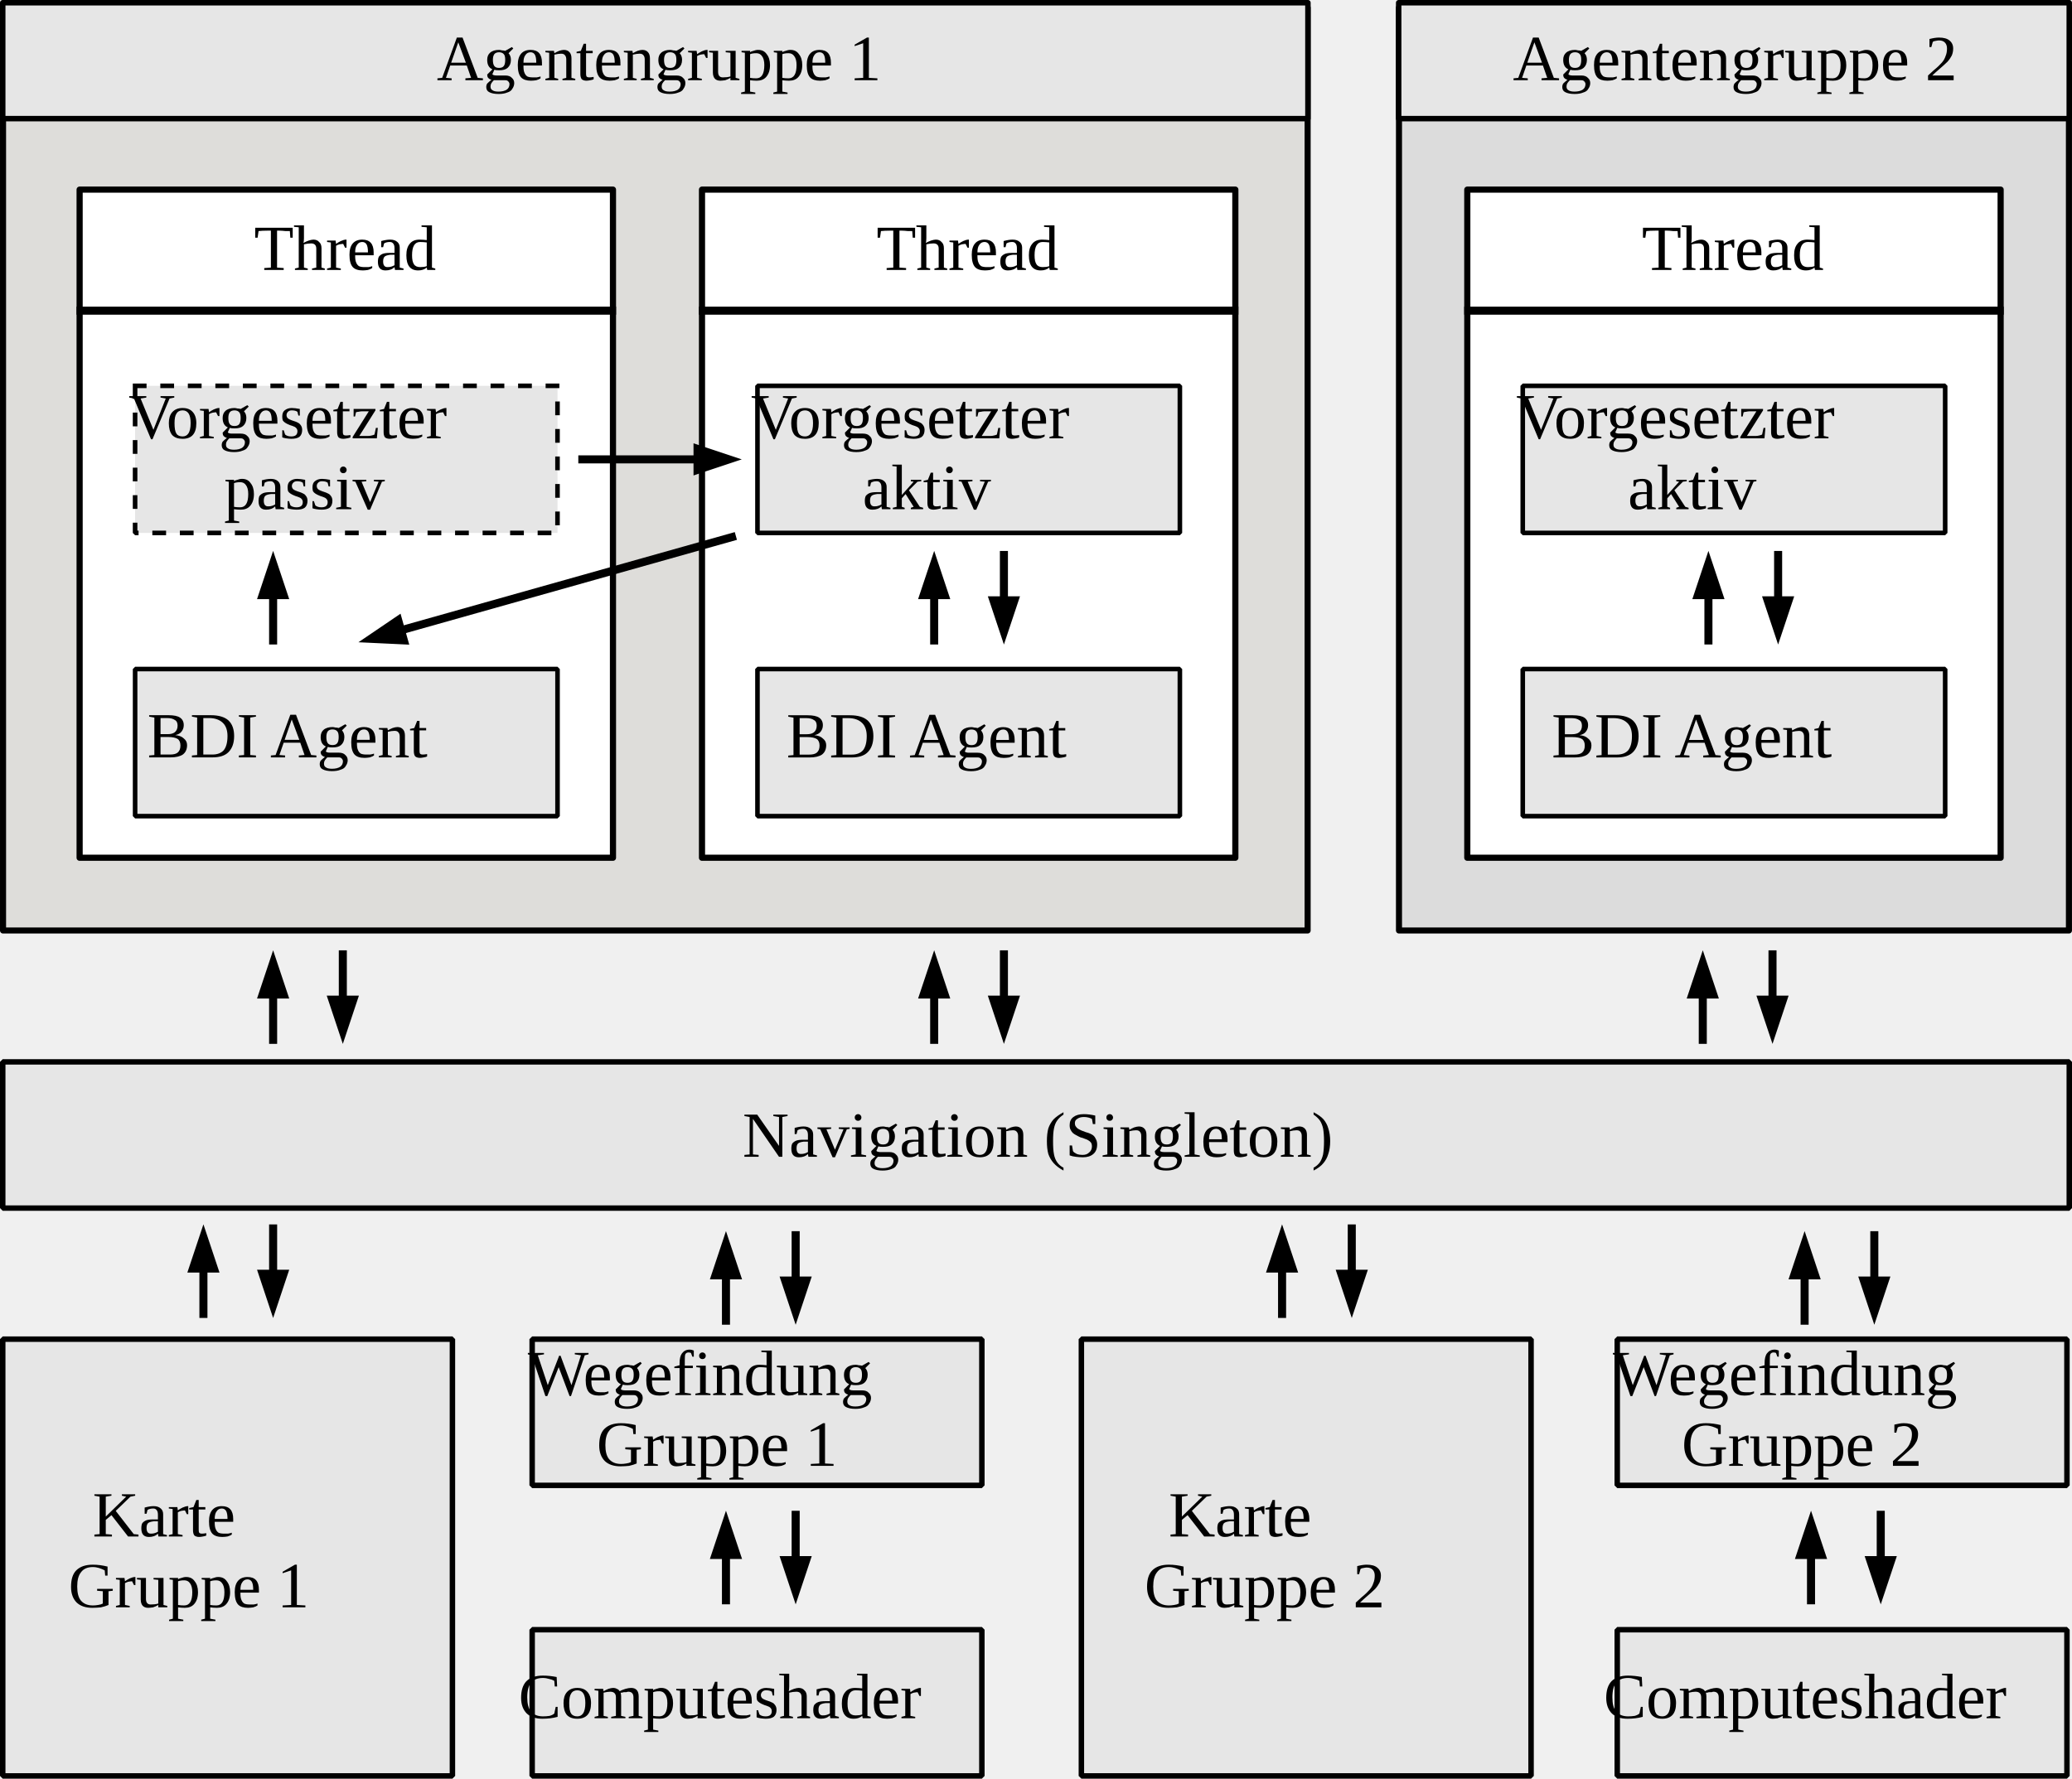
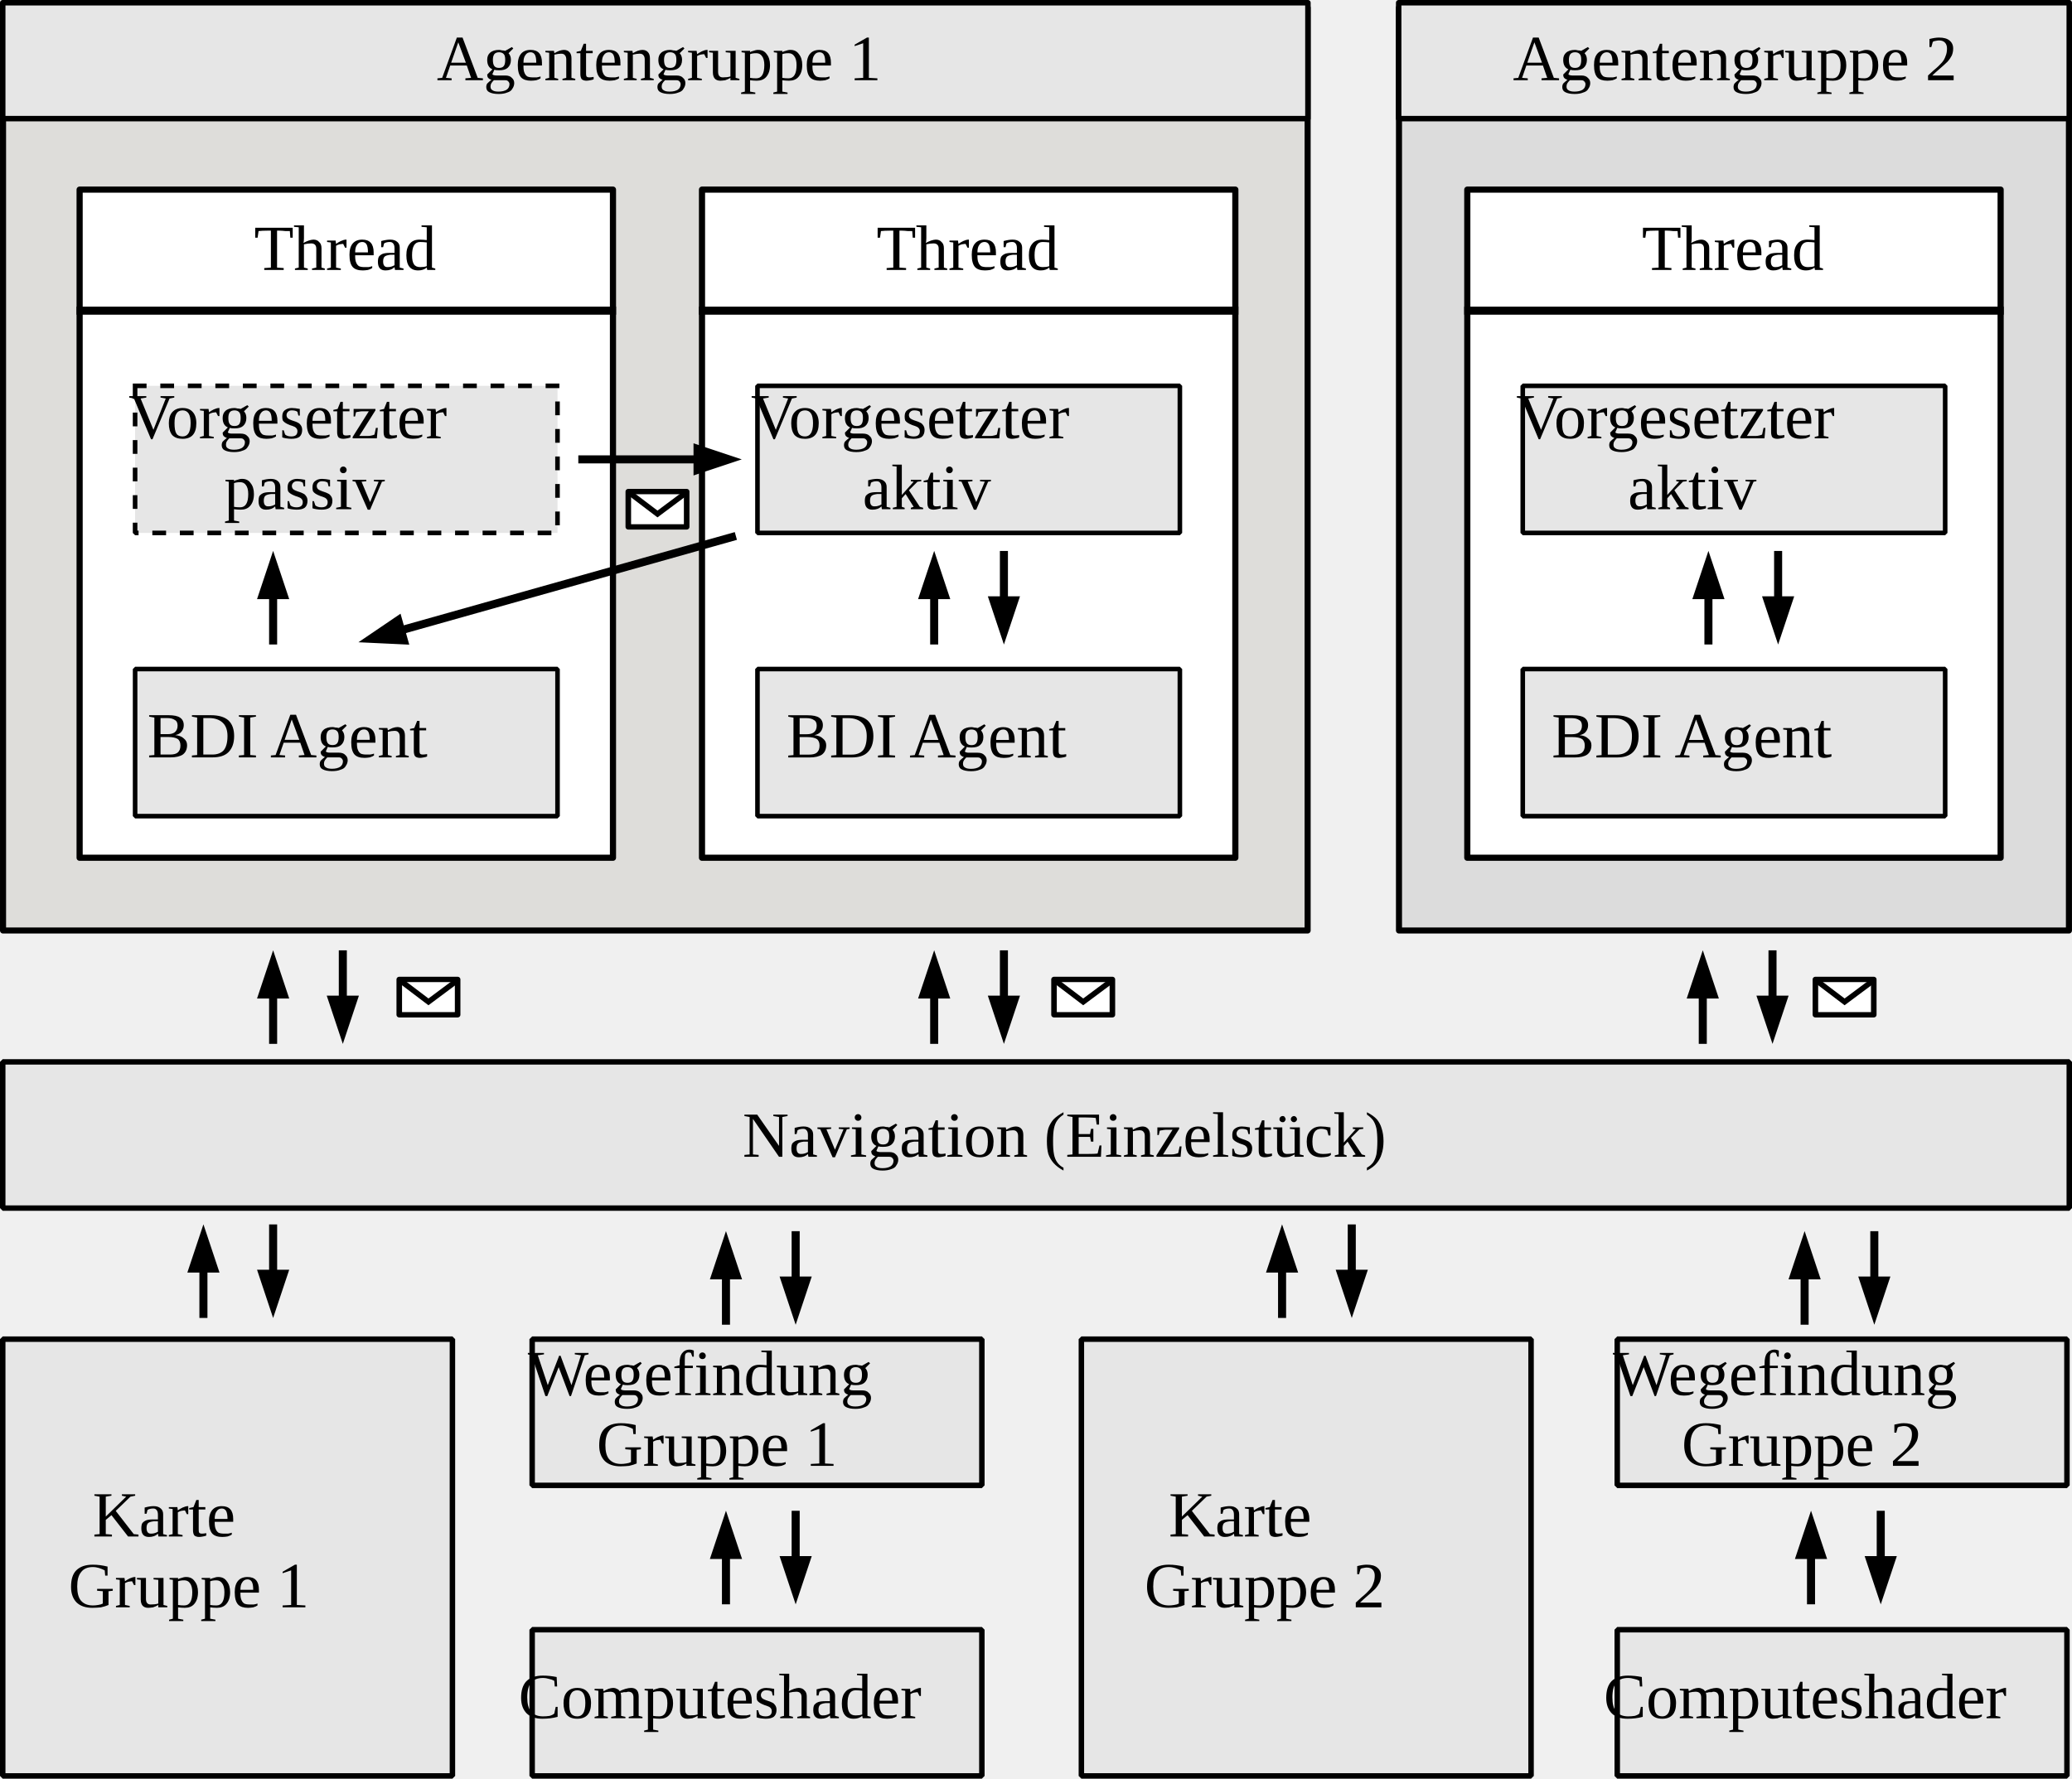
<svg xmlns="http://www.w3.org/2000/svg" width="68.285mm" height="58.632mm" viewBox="0 0 68.285 58.632" version="1.1" id="svg5">
  <defs id="defs2">
    <marker style="overflow:visible" id="TriangleStart" refX="0" refY="0" orient="auto-start-reverse" markerWidth="6" markerHeight="4" viewBox="0 0 5.324 6.155" preserveAspectRatio="none">
      <path transform="scale(0.5)" style="fill:context-stroke;fill-rule:evenodd;stroke:context-stroke;stroke-width:1pt" d="M 5.77,0 -2.88,5 V -5 Z" id="path135" />
    </marker>
  </defs>
  <g id="layer1" transform="translate(-0.435919,-0.4021445)">
    <rect style="fill:#dcdcdc;fill-opacity:1;stroke:#000000;stroke-width:0.2;stroke-linecap:round;stroke-linejoin:round;stroke-dasharray:none" id="rect2828" width="22.079" height="30.42" x="46.541" y="0.655" />
    <rect style="fill:#e6e6e6;fill-opacity:1;stroke:#000000;stroke-width:0.18;stroke-linecap:round;stroke-linejoin:round;stroke-dasharray:none;stroke-opacity:1" id="rect3276" width="22.099" height="3.82" x="46.531" y="0.492" />
    <rect style="fill:#deddda;fill-opacity:1;stroke:#000000;stroke-width:0.2;stroke-linecap:round;stroke-linejoin:round;stroke-dasharray:none" id="rect2749" width="42.994" height="30.42" x="0.536" y="0.655" />
    <rect style="fill:#e6e6e6;fill-opacity:1;stroke:#000000;stroke-width:0.18;stroke-linecap:round;stroke-linejoin:round;stroke-dasharray:none;stroke-opacity:1" id="rect2954" width="43.014" height="3.82" x="0.526" y="0.492" />
    <text xml:space="preserve" style="font-style:normal;font-weight:normal;font-size:2.117px;line-height:1.1;font-family:sans-serif;letter-spacing:0px;word-spacing:0px;fill:#000000;fill-opacity:1;stroke:none;stroke-width:0.265" x="50.299" y="3.045" id="text2832">
      <tspan style="font-style:normal;font-variant:normal;font-weight:normal;font-stretch:normal;font-size:2.117px;font-family:'Times New Roman';-inkscape-font-specification:'Times New Roman, ';stroke-width:0.265" x="50.299" y="3.045" id="tspan2830">Agentengruppe 2</tspan>
    </text>
    <rect style="fill:#e6e6e6;fill-opacity:1;fill-rule:nonzero;stroke:#000000;stroke-width:0.18;stroke-linecap:square;stroke-linejoin:miter;stroke-miterlimit:0;stroke-dasharray:none;stroke-dashoffset:0.302;stroke-opacity:1" id="rect1562" width="68.105" height="4.82" x="0.526" y="35.406" />
    <text xml:space="preserve" style="font-style:normal;font-weight:normal;font-size:2.117px;line-height:1.1;font-family:sans-serif;letter-spacing:0px;word-spacing:0px;fill:#000000;fill-opacity:1;stroke:none;stroke-width:0.265" x="24.906" y="38.536" id="text1566">
-       <tspan style="font-style:normal;font-variant:normal;font-weight:normal;font-stretch:normal;font-size:2.117px;font-family:'Times New Roman';-inkscape-font-specification:'Times New Roman, ';stroke-width:0.265" x="24.906" y="38.536" id="tspan1564">Navigation (Singleton)</tspan>
+       <tspan style="font-style:normal;font-variant:normal;font-weight:normal;font-stretch:normal;font-size:2.117px;font-family:'Times New Roman';-inkscape-font-specification:'Times New Roman, ';stroke-width:0.265" x="24.906" y="38.536" id="tspan1564">Navigation (Einzelstück)</tspan>
    </text>
    <rect style="fill:#e6e6e6;fill-opacity:1;fill-rule:nonzero;stroke:#000000;stroke-width:0.18;stroke-linecap:square;stroke-linejoin:miter;stroke-miterlimit:0;stroke-dasharray:none;stroke-dashoffset:0.302;stroke-opacity:1" id="rect1568" width="14.82" height="14.398" x="0.526" y="44.546" />
    <text xml:space="preserve" style="font-style:normal;font-weight:normal;font-size:2.117px;line-height:1.1;font-family:sans-serif;letter-spacing:0px;word-spacing:0px;fill:#000000;fill-opacity:1;stroke:none;stroke-width:0.265" x="8.028" y="51.052" id="text1572">
      <tspan style="font-style:normal;font-variant:normal;font-weight:normal;font-stretch:normal;font-size:2.117px;font-family:'Times New Roman';-inkscape-font-specification:'Times New Roman, ';text-align:center;text-anchor:middle;stroke-width:0.265" x="8.028" y="51.052" id="tspan1570">Karte </tspan>
      <tspan style="font-style:normal;font-variant:normal;font-weight:normal;font-stretch:normal;font-size:2.117px;font-family:'Times New Roman';-inkscape-font-specification:'Times New Roman, ';text-align:center;text-anchor:middle;stroke-width:0.265" x="8.028" y="53.387" id="tspan5899">Gruppe 1</tspan>
    </text>
    <rect style="fill:#ffffff;fill-opacity:1;stroke:#000000;stroke-width:0.203;stroke-linecap:round;stroke-linejoin:round;stroke-dasharray:none" id="rect2282" width="17.577" height="22.024" x="3.06" y="6.653" />
    <rect style="fill:#e6e6e6;fill-opacity:1;fill-rule:nonzero;stroke:#000000;stroke-width:0.151;stroke-linecap:square;stroke-linejoin:miter;stroke-miterlimit:0;stroke-dasharray:0.302, 0.605;stroke-dashoffset:0;stroke-opacity:1" id="rect1560" width="13.921" height="4.849" x="4.888" y="13.121" />
    <g id="g2156" transform="translate(-60.1214,-21.22109)">
      <rect style="fill:#e6e6e6;fill-opacity:1;fill-rule:nonzero;stroke:#000000;stroke-width:0.151;stroke-linecap:square;stroke-linejoin:miter;stroke-miterlimit:0;stroke-dasharray:none;stroke-dashoffset:0.302;stroke-opacity:1" id="rect2145" width="13.921" height="4.849" x="65.01" y="43.678" />
      <text xml:space="preserve" style="font-style:normal;font-weight:normal;font-size:2.117px;line-height:1.1;font-family:sans-serif;text-align:center;letter-spacing:0px;word-spacing:0px;text-anchor:middle;fill:#000000;fill-opacity:1;stroke:none;stroke-width:0.265" x="71.953" y="46.591" id="text2149">
        <tspan style="font-style:normal;font-variant:normal;font-weight:normal;font-stretch:normal;font-size:2.117px;font-family:'Times New Roman';-inkscape-font-specification:'Times New Roman, ';text-align:center;text-anchor:middle;stroke-width:0.265" x="71.953" y="46.591" id="tspan2147">BDI Agent</tspan>
      </text>
    </g>
    <text xml:space="preserve" style="font-style:normal;font-weight:normal;font-size:2.117px;line-height:1.1;font-family:sans-serif;letter-spacing:0px;word-spacing:0px;fill:#000000;fill-opacity:1;stroke:none;stroke-width:0.265" x="8.817" y="9.301" id="text2286">
      <tspan style="font-style:normal;font-variant:normal;font-weight:normal;font-stretch:normal;font-size:2.117px;font-family:'Times New Roman';-inkscape-font-specification:'Times New Roman, ';stroke-width:0.265" x="8.817" y="9.301" id="tspan2284">Thread</tspan>
    </text>
    <path style="fill:none;stroke:#000000;stroke-width:0.265px;stroke-linecap:butt;stroke-linejoin:miter;stroke-opacity:1" d="M 2.958,10.643 H 20.739" id="path2612" />
    <rect style="fill:#ffffff;fill-opacity:1;stroke:#000000;stroke-width:0.203;stroke-linecap:round;stroke-linejoin:round;stroke-dasharray:none" id="rect2693" width="17.577" height="22.024" x="23.571" y="6.653" />
    <rect style="fill:#e6e6e6;fill-opacity:1;fill-rule:nonzero;stroke:#000000;stroke-width:0.151;stroke-linecap:square;stroke-linejoin:miter;stroke-miterlimit:0;stroke-dasharray:none;stroke-dashoffset:0.302;stroke-opacity:1" id="rect2705" width="13.921" height="4.849" x="25.399" y="22.457" />
    <text xml:space="preserve" style="font-style:normal;font-weight:normal;font-size:2.117px;line-height:1.1;font-family:sans-serif;letter-spacing:0px;word-spacing:0px;fill:#000000;fill-opacity:1;stroke:none;stroke-width:0.265" x="29.328" y="9.301" id="text2715">
      <tspan style="font-style:normal;font-variant:normal;font-weight:normal;font-stretch:normal;font-size:2.117px;font-family:'Times New Roman';-inkscape-font-specification:'Times New Roman, ';stroke-width:0.265" x="29.328" y="9.301" id="tspan2713">Thread</tspan>
    </text>
    <path style="fill:none;stroke:#000000;stroke-width:0.265px;stroke-linecap:butt;stroke-linejoin:miter;stroke-opacity:1" d="M 23.469,10.643 H 41.249" id="path2717" />
    <rect style="fill:#ffffff;fill-opacity:1;stroke:#000000;stroke-width:0.203;stroke-linecap:round;stroke-linejoin:round;stroke-dasharray:none" id="rect2721" width="17.577" height="22.024" x="48.792" y="6.653" />
    <rect style="fill:#e6e6e6;fill-opacity:1;fill-rule:nonzero;stroke:#000000;stroke-width:0.151;stroke-linecap:square;stroke-linejoin:miter;stroke-miterlimit:0;stroke-dasharray:none;stroke-dashoffset:0.302;stroke-opacity:1" id="rect2723" width="13.921" height="4.849" x="50.62" y="13.121" />
    <rect style="fill:#e6e6e6;fill-opacity:1;fill-rule:nonzero;stroke:#000000;stroke-width:0.151;stroke-linecap:square;stroke-linejoin:miter;stroke-miterlimit:0;stroke-dasharray:none;stroke-dashoffset:0.302;stroke-opacity:1" id="rect2733" width="13.921" height="4.849" x="50.62" y="22.457" />
    <text xml:space="preserve" style="font-style:normal;font-weight:normal;font-size:2.117px;line-height:1.1;font-family:sans-serif;letter-spacing:0px;word-spacing:0px;fill:#000000;fill-opacity:1;stroke:none;stroke-width:0.265" x="54.549" y="9.301" id="text2743">
      <tspan style="font-style:normal;font-variant:normal;font-weight:normal;font-stretch:normal;font-size:2.117px;font-family:'Times New Roman';-inkscape-font-specification:'Times New Roman, ';stroke-width:0.265" x="54.549" y="9.301" id="tspan2741">Thread</tspan>
    </text>
    <path style="fill:none;stroke:#000000;stroke-width:0.265px;stroke-linecap:butt;stroke-linejoin:miter;stroke-opacity:1" d="M 48.691,10.643 H 66.471" id="path2745" />
    <text xml:space="preserve" style="font-style:normal;font-weight:normal;font-size:2.117px;line-height:1.1;font-family:sans-serif;letter-spacing:0px;word-spacing:0px;fill:#000000;fill-opacity:1;stroke:none;stroke-width:0.265" x="14.836" y="3.045" id="text2753">
      <tspan style="font-style:normal;font-variant:normal;font-weight:normal;font-stretch:normal;font-size:2.117px;font-family:'Times New Roman';-inkscape-font-specification:'Times New Roman, ';stroke-width:0.265" x="14.836" y="3.045" id="tspan2751">Agentengruppe 1</tspan>
    </text>
    <rect style="fill:#e6e6e6;fill-opacity:1;fill-rule:nonzero;stroke:#000000;stroke-width:0.151;stroke-linecap:square;stroke-linejoin:miter;stroke-miterlimit:0;stroke-dasharray:none;stroke-dashoffset:0.302;stroke-opacity:1" id="rect2695" width="13.921" height="4.849" x="25.399" y="13.121" />
    <text xml:space="preserve" style="font-style:normal;font-weight:normal;font-size:2.117px;line-height:1.1;font-family:sans-serif;letter-spacing:0px;word-spacing:0px;fill:#000000;fill-opacity:1;stroke:none;stroke-width:0.265" x="32.354" y="14.852" id="text2701">
      <tspan style="font-style:normal;font-variant:normal;font-weight:normal;font-stretch:normal;font-size:2.117px;font-family:'Times New Roman';-inkscape-font-specification:'Times New Roman, ';text-align:center;text-anchor:middle;stroke-width:0.265" x="32.354" y="14.852" id="tspan2697">Vorgesetzter</tspan>
      <tspan style="font-style:normal;font-variant:normal;font-weight:normal;font-stretch:normal;font-size:2.117px;font-family:'Times New Roman';-inkscape-font-specification:'Times New Roman, ';text-align:center;text-anchor:middle;stroke-width:0.265" x="32.354" y="17.187" id="tspan2699">aktiv</tspan>
    </text>
    <text xml:space="preserve" style="font-style:normal;font-weight:normal;font-size:2.117px;line-height:1.1;font-family:sans-serif;text-align:center;letter-spacing:0px;word-spacing:0px;text-anchor:middle;fill:#000000;fill-opacity:1;stroke:none;stroke-width:0.265" x="32.343" y="25.37" id="text2709">
      <tspan style="font-style:normal;font-variant:normal;font-weight:normal;font-stretch:normal;font-size:2.117px;font-family:'Times New Roman';-inkscape-font-specification:'Times New Roman, ';text-align:center;text-anchor:middle;stroke-width:0.265" x="32.343" y="25.37" id="tspan2707">BDI Agent</tspan>
    </text>
    <text xml:space="preserve" style="font-style:normal;font-weight:normal;font-size:2.117px;line-height:1.1;font-family:sans-serif;letter-spacing:0px;word-spacing:0px;fill:#000000;fill-opacity:1;stroke:none;stroke-width:0.265" x="57.575" y="14.852" id="text2729">
      <tspan style="font-style:normal;font-variant:normal;font-weight:normal;font-stretch:normal;font-size:2.117px;font-family:'Times New Roman';-inkscape-font-specification:'Times New Roman, ';text-align:center;text-anchor:middle;stroke-width:0.265" x="57.575" y="14.852" id="tspan2725">Vorgesetzter</tspan>
      <tspan style="font-style:normal;font-variant:normal;font-weight:normal;font-stretch:normal;font-size:2.117px;font-family:'Times New Roman';-inkscape-font-specification:'Times New Roman, ';text-align:center;text-anchor:middle;stroke-width:0.265" x="57.575" y="17.187" id="tspan2727">aktiv</tspan>
    </text>
    <text xml:space="preserve" style="font-style:normal;font-weight:normal;font-size:2.117px;line-height:1.1;font-family:sans-serif;text-align:center;letter-spacing:0px;word-spacing:0px;text-anchor:middle;fill:#000000;fill-opacity:1;stroke:none;stroke-width:0.265" x="57.564" y="25.37" id="text2737">
      <tspan style="font-style:normal;font-variant:normal;font-weight:normal;font-stretch:normal;font-size:2.117px;font-family:'Times New Roman';-inkscape-font-specification:'Times New Roman, ';text-align:center;text-anchor:middle;stroke-width:0.265" x="57.564" y="25.37" id="tspan2735">BDI Agent</tspan>
    </text>
    <text xml:space="preserve" style="font-style:normal;font-weight:normal;font-size:2.117px;line-height:1.1;font-family:sans-serif;letter-spacing:0px;word-spacing:0px;fill:#000000;fill-opacity:1;stroke:none;stroke-width:0.265" x="11.843" y="14.852" id="text1558">
      <tspan style="font-style:normal;font-variant:normal;font-weight:normal;font-stretch:normal;font-size:2.117px;font-family:'Times New Roman';-inkscape-font-specification:'Times New Roman, ';text-align:center;text-anchor:middle;stroke-width:0.265" x="11.843" y="14.852" id="tspan1556">Vorgesetzter</tspan>
      <tspan style="font-style:normal;font-variant:normal;font-weight:normal;font-stretch:normal;font-size:2.117px;font-family:'Times New Roman';-inkscape-font-specification:'Times New Roman, ';text-align:center;text-anchor:middle;stroke-width:0.265" x="11.843" y="17.187" id="tspan2676">passiv</tspan>
    </text>
    <rect style="fill:#e6e6e6;fill-opacity:1;fill-rule:nonzero;stroke:#000000;stroke-width:0.18;stroke-linecap:square;stroke-linejoin:miter;stroke-miterlimit:0;stroke-dasharray:none;stroke-dashoffset:0.302;stroke-opacity:1" id="rect5903" width="14.82" height="4.82" x="17.974" y="44.546" />
    <text xml:space="preserve" style="font-style:normal;font-weight:normal;font-size:2.117px;line-height:1.1;font-family:sans-serif;letter-spacing:0px;word-spacing:0px;fill:#000000;fill-opacity:1;stroke:none;stroke-width:0.265" x="25.434" y="46.389" id="text5909">
      <tspan style="font-style:normal;font-variant:normal;font-weight:normal;font-stretch:normal;font-size:2.117px;font-family:'Times New Roman';-inkscape-font-specification:'Times New Roman, ';text-align:center;text-anchor:middle;stroke-width:0.265" x="25.434" y="46.389" id="tspan5905">Wegefindung</tspan>
      <tspan style="font-style:normal;font-variant:normal;font-weight:normal;font-stretch:normal;font-size:2.117px;font-family:'Times New Roman';-inkscape-font-specification:'Times New Roman, ';text-align:center;text-anchor:middle;stroke-width:0.265" x="25.434" y="48.724" id="tspan5907">Gruppe 1</tspan>
    </text>
    <rect style="fill:#e6e6e6;fill-opacity:1;fill-rule:nonzero;stroke:#000000;stroke-width:0.18;stroke-linecap:square;stroke-linejoin:miter;stroke-miterlimit:0;stroke-dasharray:none;stroke-dashoffset:0.302;stroke-opacity:1" id="rect5923" width="14.82" height="14.398" x="36.074" y="44.546" />
    <text xml:space="preserve" style="font-style:normal;font-weight:normal;font-size:2.117px;line-height:1.1;font-family:sans-serif;letter-spacing:0px;word-spacing:0px;fill:#000000;fill-opacity:1;stroke:none;stroke-width:0.265" x="43.491" y="51.052" id="text5929">
      <tspan style="font-style:normal;font-variant:normal;font-weight:normal;font-stretch:normal;font-size:2.117px;font-family:'Times New Roman';-inkscape-font-specification:'Times New Roman, ';text-align:center;text-anchor:middle;stroke-width:0.265" x="43.491" y="51.052" id="tspan5925">Karte </tspan>
      <tspan style="font-style:normal;font-variant:normal;font-weight:normal;font-stretch:normal;font-size:2.117px;font-family:'Times New Roman';-inkscape-font-specification:'Times New Roman, ';text-align:center;text-anchor:middle;stroke-width:0.265" x="43.491" y="53.387" id="tspan5927">Gruppe 2</tspan>
    </text>
    <rect style="fill:#e6e6e6;fill-opacity:1;fill-rule:nonzero;stroke:#000000;stroke-width:0.18;stroke-linecap:square;stroke-linejoin:miter;stroke-miterlimit:0;stroke-dasharray:none;stroke-dashoffset:0.302;stroke-opacity:1" id="rect6036" width="14.82" height="4.82" x="17.974" y="54.124" />
    <text xml:space="preserve" style="font-style:normal;font-weight:normal;font-size:2.117px;line-height:1.1;font-family:sans-serif;letter-spacing:0px;word-spacing:0px;fill:#000000;fill-opacity:1;stroke:none;stroke-width:0.265" x="25.538" y="57.043" id="text6042">
      <tspan style="font-style:normal;font-variant:normal;font-weight:normal;font-stretch:normal;font-size:2.117px;font-family:'Times New Roman';-inkscape-font-specification:'Times New Roman, ';text-align:center;text-anchor:middle;stroke-width:0.265" x="25.538" y="57.043" id="tspan6040">Computeshader</tspan>
    </text>
    <rect style="fill:#e6e6e6;fill-opacity:1;fill-rule:nonzero;stroke:#000000;stroke-width:0.18;stroke-linecap:square;stroke-linejoin:miter;stroke-miterlimit:0;stroke-dasharray:none;stroke-dashoffset:0.302;stroke-opacity:1" id="rect6050" width="14.82" height="4.82" x="53.734" y="44.546" />
    <text xml:space="preserve" style="font-style:normal;font-weight:normal;font-size:2.117px;line-height:1.1;font-family:sans-serif;letter-spacing:0px;word-spacing:0px;fill:#000000;fill-opacity:1;stroke:none;stroke-width:0.265" x="61.193" y="46.389" id="text6056">
      <tspan style="font-style:normal;font-variant:normal;font-weight:normal;font-stretch:normal;font-size:2.117px;font-family:'Times New Roman';-inkscape-font-specification:'Times New Roman, ';text-align:center;text-anchor:middle;stroke-width:0.265" x="61.193" y="46.389" id="tspan6052">Wegefindung</tspan>
      <tspan style="font-style:normal;font-variant:normal;font-weight:normal;font-stretch:normal;font-size:2.117px;font-family:'Times New Roman';-inkscape-font-specification:'Times New Roman, ';text-align:center;text-anchor:middle;stroke-width:0.265" x="61.193" y="48.724" id="tspan6054">Gruppe 2</tspan>
    </text>
    <rect style="fill:#e6e6e6;fill-opacity:1;fill-rule:nonzero;stroke:#000000;stroke-width:0.18;stroke-linecap:square;stroke-linejoin:miter;stroke-miterlimit:0;stroke-dasharray:none;stroke-dashoffset:0.302;stroke-opacity:1" id="rect6058" width="14.82" height="4.82" x="53.734" y="54.124" />
    <text xml:space="preserve" style="font-style:normal;font-weight:normal;font-size:2.117px;line-height:1.1;font-family:sans-serif;letter-spacing:0px;word-spacing:0px;fill:#000000;fill-opacity:1;stroke:none;stroke-width:0.265" x="61.297" y="57.043" id="text6062">
      <tspan style="font-style:normal;font-variant:normal;font-weight:normal;font-stretch:normal;font-size:2.117px;font-family:'Times New Roman';-inkscape-font-specification:'Times New Roman, ';text-align:center;text-anchor:middle;stroke-width:0.265" x="61.297" y="57.043" id="tspan6060">Computeshader</tspan>
    </text>
+     <g id="g6069" transform="matrix(0.4490599,0,0,0.4326038,-12.90298,6.267248)" style="stroke-width:0.408;stroke-dasharray:none">
+       <rect style="opacity:1;fill:#ffffff;fill-opacity:1;stroke:#000000;stroke-width:0.408;stroke-linecap:round;stroke-linejoin:round;stroke-dasharray:none;stroke-dashoffset:0;stroke-opacity:1" id="rect6065" width="4.284" height="2.692" x="75.814" y="23.899" />
+       <path style="fill:none;stroke:#000000;stroke-width:0.408;stroke-linecap:butt;stroke-linejoin:miter;stroke-dasharray:none;stroke-opacity:1" d="m 75.905,23.994 2.052,1.614 2.089,-1.617" id="path6067" />
+     </g>
+     <g id="g6075" transform="matrix(0.4490599,0,0,0.4326038,-20.45106,22.34962)" style="stroke-width:0.408;stroke-dasharray:none">
+       <rect style="opacity:1;fill:#ffffff;fill-opacity:1;stroke:#000000;stroke-width:0.408;stroke-linecap:round;stroke-linejoin:round;stroke-dasharray:none;stroke-dashoffset:0;stroke-opacity:1" id="rect6071" width="4.284" height="2.692" x="75.814" y="23.899" />
+       <path style="fill:none;stroke:#000000;stroke-width:0.408;stroke-linecap:butt;stroke-linejoin:miter;stroke-dasharray:none;stroke-opacity:1" d="m 75.905,23.994 2.052,1.614 2.089,-1.617" id="path6073" />
+     </g>
+     <g id="g6081" transform="matrix(0.4490599,0,0,0.4326038,1.127139,22.34962)" style="stroke-width:0.408;stroke-dasharray:none">
+       <rect style="opacity:1;fill:#ffffff;fill-opacity:1;stroke:#000000;stroke-width:0.408;stroke-linecap:round;stroke-linejoin:round;stroke-dasharray:none;stroke-dashoffset:0;stroke-opacity:1" id="rect6077" width="4.284" height="2.692" x="75.814" y="23.899" />
+       <path style="fill:none;stroke:#000000;stroke-width:0.408;stroke-linecap:butt;stroke-linejoin:miter;stroke-dasharray:none;stroke-opacity:1" d="m 75.905,23.994 2.052,1.614 2.089,-1.617" id="path6079" />
+     </g>
+     <g id="g6087" transform="matrix(0.4490599,0,0,0.4326038,26.21927,22.34962)" style="stroke-width:0.408;stroke-dasharray:none">
+       <rect style="opacity:1;fill:#ffffff;fill-opacity:1;stroke:#000000;stroke-width:0.408;stroke-linecap:round;stroke-linejoin:round;stroke-dasharray:none;stroke-dashoffset:0;stroke-opacity:1" id="rect6083" width="4.284" height="2.692" x="75.814" y="23.899" />
+       <path style="fill:none;stroke:#000000;stroke-width:0.408;stroke-linecap:butt;stroke-linejoin:miter;stroke-dasharray:none;stroke-opacity:1" d="m 75.905,23.994 2.052,1.614 2.089,-1.617" id="path6085" />
+     </g>
  </g>
  <g id="layer2" transform="translate(-0.435919,-0.4021445)">
    <path style="fill:none;stroke:#000000;stroke-width:0.265px;stroke-linecap:butt;stroke-linejoin:miter;stroke-opacity:1;marker-end:url(#TriangleStart)" d="M 9.437,21.647 V 19.622" id="path8169" />
    <path style="fill:none;stroke:#000000;stroke-width:0.265px;stroke-linecap:butt;stroke-linejoin:miter;stroke-opacity:1;marker-end:url(#TriangleStart)" d="m 19.495,15.545 h 4.326" id="path5312" />
    <path style="fill:none;stroke:#000000;stroke-width:0.265px;stroke-linecap:butt;stroke-linejoin:miter;stroke-opacity:1;marker-end:url(#TriangleStart)" d="M 24.687,18.07 13.27,21.286" id="path5314" />
    <path style="fill:none;stroke:#000000;stroke-width:0.265px;stroke-linecap:butt;stroke-linejoin:miter;stroke-opacity:1;marker-end:url(#TriangleStart)" d="M 31.223,21.647 V 19.622" id="path5352" />
    <path style="fill:none;stroke:#000000;stroke-width:0.265px;stroke-linecap:butt;stroke-linejoin:miter;stroke-opacity:1;marker-end:url(#TriangleStart)" d="m 33.521,18.564 v 2.024" id="path5356" />
    <path style="fill:none;stroke:#000000;stroke-width:0.265px;stroke-linecap:butt;stroke-linejoin:miter;stroke-opacity:1;marker-end:url(#TriangleStart)" d="M 56.739,21.647 V 19.622" id="path5366" />
    <path style="fill:none;stroke:#000000;stroke-width:0.265px;stroke-linecap:butt;stroke-linejoin:miter;stroke-opacity:1;marker-end:url(#TriangleStart)" d="m 59.036,18.564 v 2.024" id="path5368" />
    <path style="fill:none;stroke:#000000;stroke-width:0.265px;stroke-linecap:butt;stroke-linejoin:miter;stroke-opacity:1;marker-end:url(#TriangleStart)" d="M 31.223,34.812 V 32.788" id="path5675" />
    <path style="fill:none;stroke:#000000;stroke-width:0.265px;stroke-linecap:butt;stroke-linejoin:miter;stroke-opacity:1;marker-end:url(#TriangleStart)" d="m 33.521,31.729 v 2.024" id="path5677" />
    <path style="fill:none;stroke:#000000;stroke-width:0.265px;stroke-linecap:butt;stroke-linejoin:miter;stroke-opacity:1;marker-end:url(#TriangleStart)" d="M 9.437,34.812 V 32.788" id="path5740" />
    <path style="fill:none;stroke:#000000;stroke-width:0.265px;stroke-linecap:butt;stroke-linejoin:miter;stroke-opacity:1;marker-end:url(#TriangleStart)" d="m 11.734,31.729 v 2.024" id="path5742" />
    <path style="fill:none;stroke:#000000;stroke-width:0.265px;stroke-linecap:butt;stroke-linejoin:miter;stroke-opacity:1;marker-end:url(#TriangleStart)" d="M 56.553,34.812 V 32.788" id="path5746" />
    <path style="fill:none;stroke:#000000;stroke-width:0.265px;stroke-linecap:butt;stroke-linejoin:miter;stroke-opacity:1;marker-end:url(#TriangleStart)" d="m 58.851,31.729 v 2.024" id="path5748" />
    <path style="fill:none;stroke:#000000;stroke-width:0.265px;stroke-linecap:butt;stroke-linejoin:miter;stroke-opacity:1;marker-end:url(#TriangleStart)" d="M 7.14,43.847 V 41.822" id="path5760" />
    <path style="fill:none;stroke:#000000;stroke-width:0.265px;stroke-linecap:butt;stroke-linejoin:miter;stroke-opacity:1;marker-end:url(#TriangleStart)" d="m 9.437,40.764 v 2.024" id="path5762" />
    <path style="fill:none;stroke:#000000;stroke-width:0.265px;stroke-linecap:butt;stroke-linejoin:miter;stroke-opacity:1;marker-end:url(#TriangleStart)" d="M 24.361,44.07 V 42.045" id="path5919" />
    <path style="fill:none;stroke:#000000;stroke-width:0.265px;stroke-linecap:butt;stroke-linejoin:miter;stroke-opacity:1;marker-end:url(#TriangleStart)" d="m 26.658,40.987 v 2.024" id="path5921" />
    <path style="fill:none;stroke:#000000;stroke-width:0.265px;stroke-linecap:butt;stroke-linejoin:miter;stroke-opacity:1;marker-end:url(#TriangleStart)" d="M 42.688,43.847 V 41.822" id="path5939" />
    <path style="fill:none;stroke:#000000;stroke-width:0.265px;stroke-linecap:butt;stroke-linejoin:miter;stroke-opacity:1;marker-end:url(#TriangleStart)" d="m 44.985,40.764 v 2.024" id="path5941" />
    <path style="fill:none;stroke:#000000;stroke-width:0.265px;stroke-linecap:butt;stroke-linejoin:miter;stroke-opacity:1;marker-end:url(#TriangleStart)" d="M 59.909,44.07 V 42.045" id="path5943" />
    <path style="fill:none;stroke:#000000;stroke-width:0.265px;stroke-linecap:butt;stroke-linejoin:miter;stroke-opacity:1;marker-end:url(#TriangleStart)" d="m 62.206,40.987 v 2.024" id="path5945" />
    <path style="fill:none;stroke:#000000;stroke-width:0.265px;stroke-linecap:butt;stroke-linejoin:miter;stroke-opacity:1;marker-end:url(#TriangleStart)" d="M 24.361,53.287 V 51.262" id="path6046" />
    <path style="fill:none;stroke:#000000;stroke-width:0.265px;stroke-linecap:butt;stroke-linejoin:miter;stroke-opacity:1;marker-end:url(#TriangleStart)" d="M 26.658,50.204 V 52.228" id="path6048" />
    <path style="fill:none;stroke:#000000;stroke-width:0.265px;stroke-linecap:butt;stroke-linejoin:miter;stroke-opacity:1;marker-end:url(#TriangleStart)" d="M 60.12,53.287 V 51.262" id="path6064" />
    <path style="fill:none;stroke:#000000;stroke-width:0.265px;stroke-linecap:butt;stroke-linejoin:miter;stroke-opacity:1;marker-end:url(#TriangleStart)" d="M 62.418,50.204 V 52.228" id="path6066" />
  </g>
</svg>
